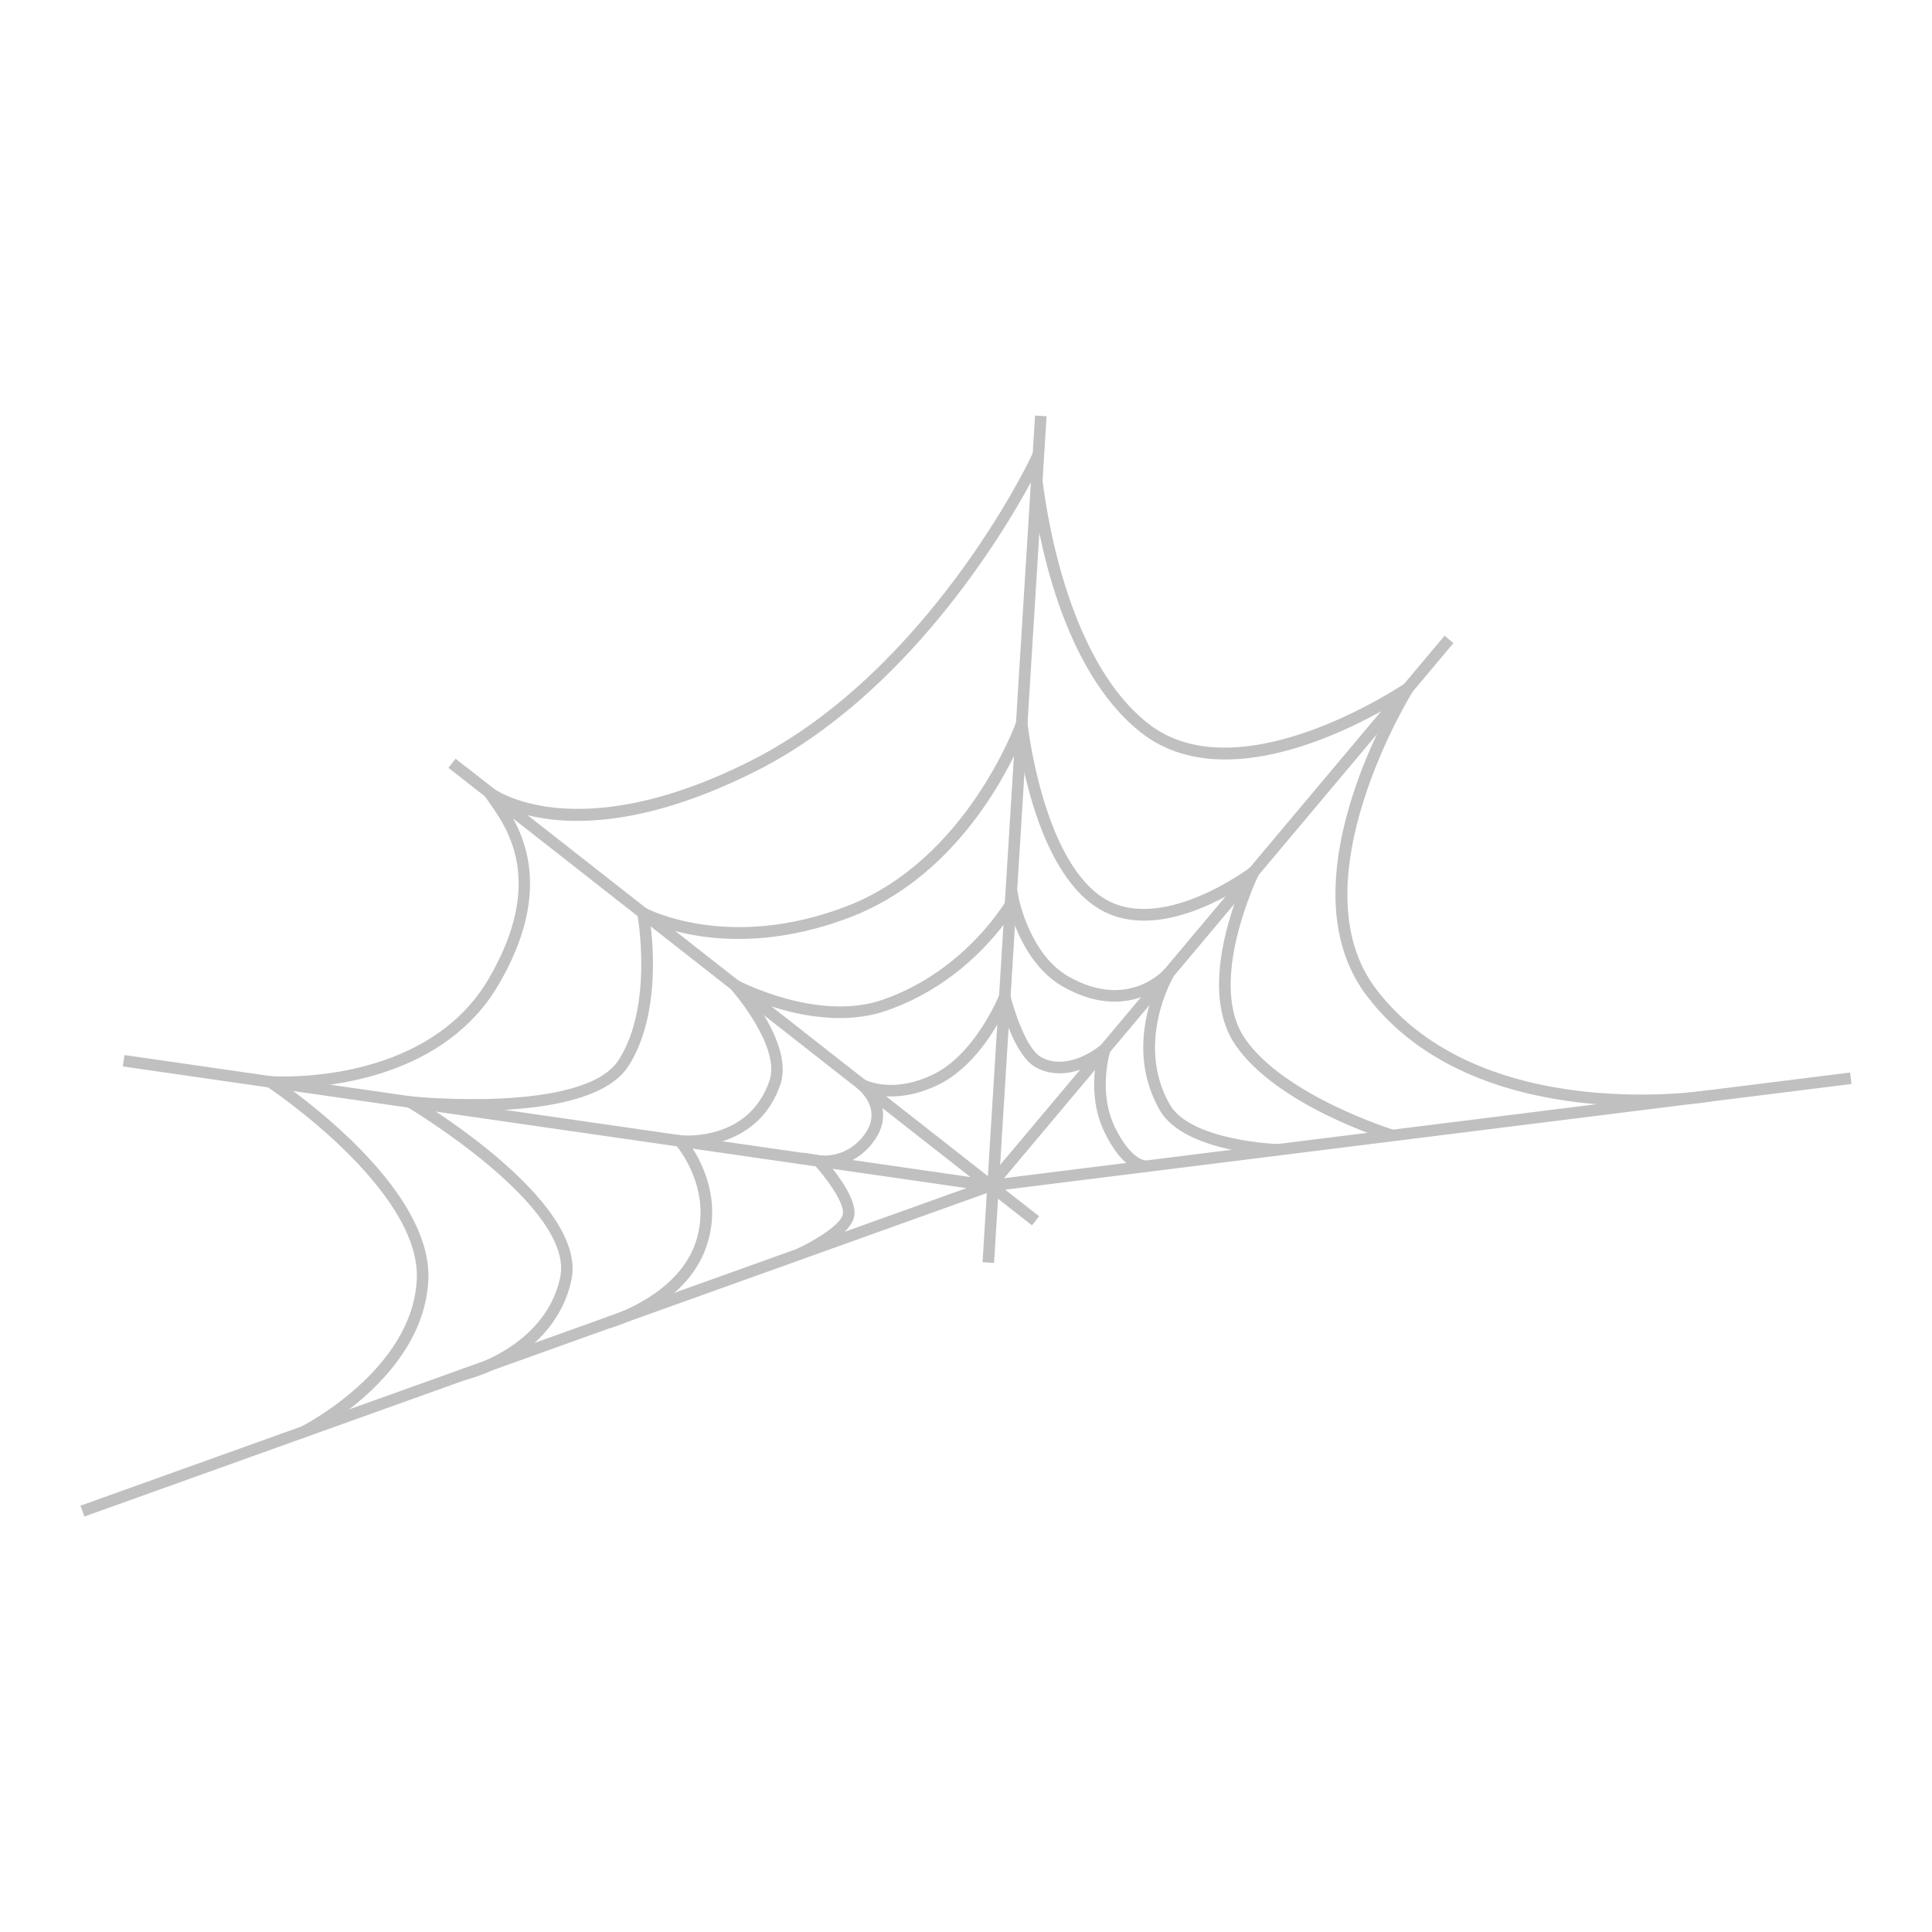
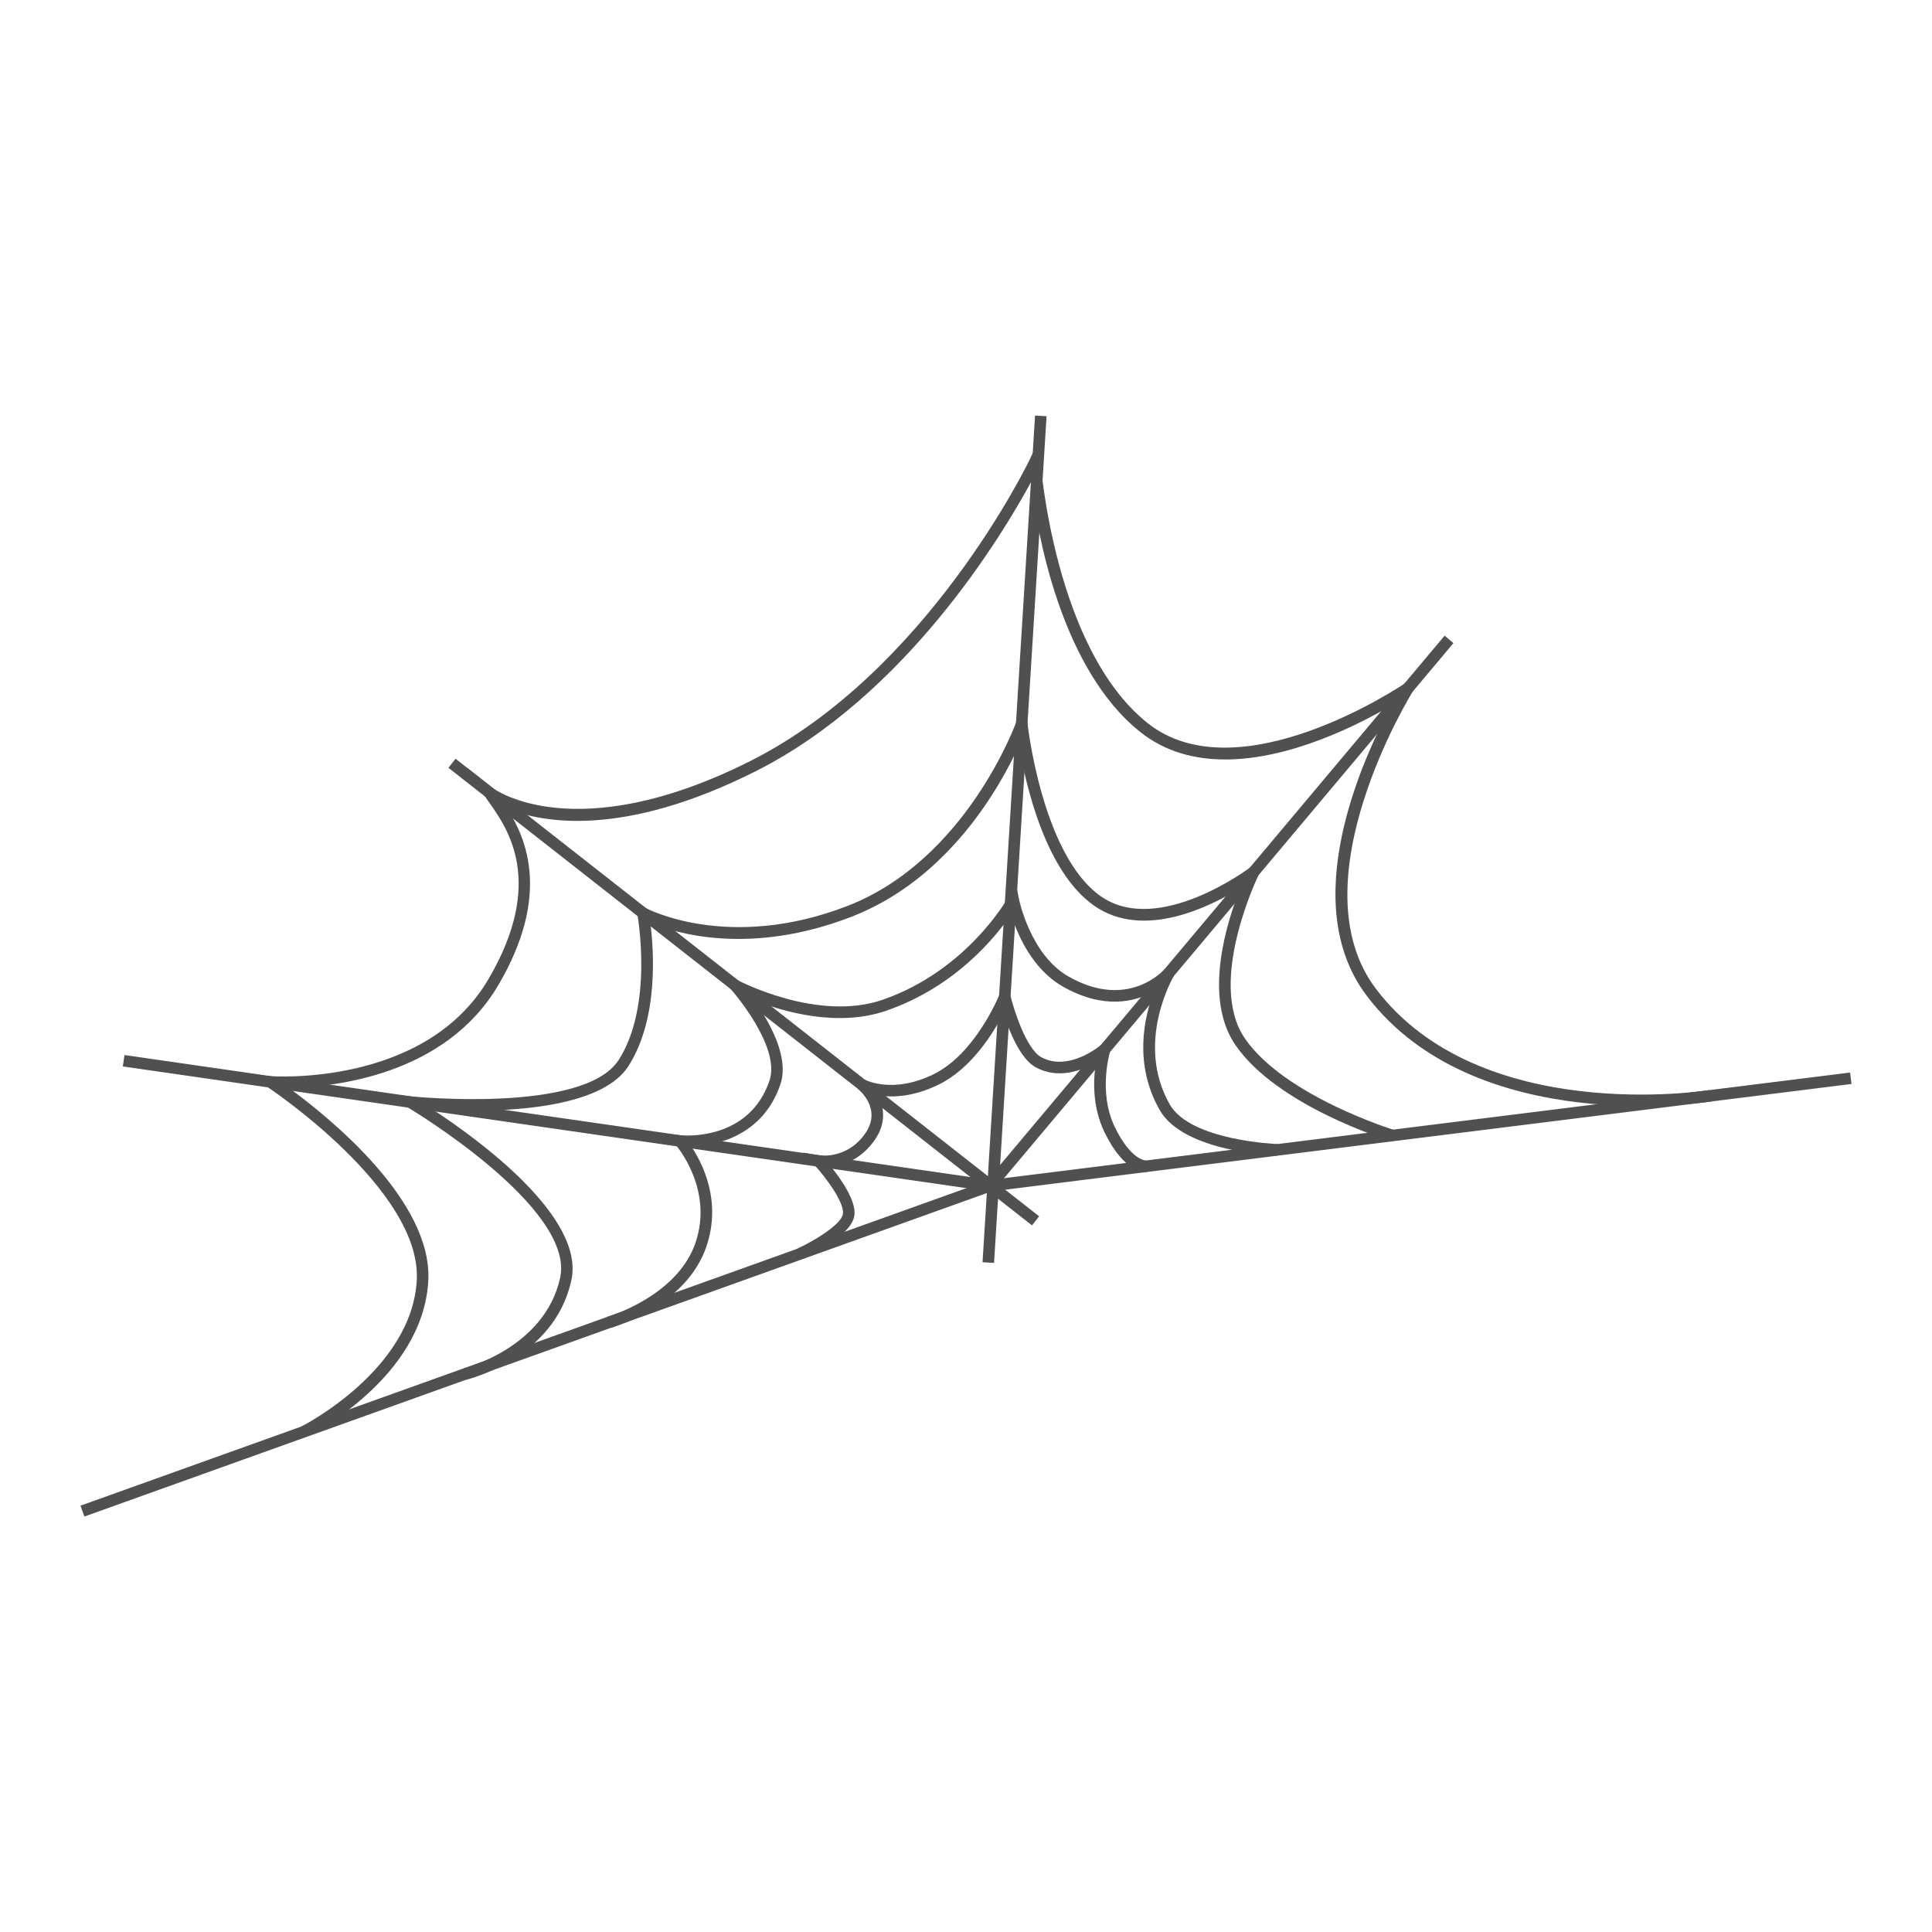
<svg xmlns="http://www.w3.org/2000/svg" version="1.1" id="Layer_1" x="0px" y="0px" viewBox="0 0 1200 1200" enable-background="new 0 0 1200 1200" xml:space="preserve" width="256pt" height="256pt">
  <g>
    <g>
-       <polygon fill="#c0c0c0" points="616.48,740.309 76.297,662.399 77.318,655.313 613.557,732.654 897.271,394.836 902.754,399.442       " />
+       <polygon fill="#505050" points="616.48,740.309 76.297,662.399 77.318,655.313 613.557,732.654 897.271,394.836 902.754,399.442       " />
    </g>
    <g>
-       <polygon fill="#c0c0c0" points="52.415,941.941 50,935.199 614.181,732.978 614.575,732.929 1149.114,666.159 1150,673.264     615.855,739.985   " />
+       <polygon fill="#505050" points="52.415,941.941 50,935.199 614.181,732.978 614.575,732.929 1149.114,666.159 1150,673.264     615.855,739.985   " />
    </g>
    <g>
-       <rect x="231.664" y="612.638" transform="matrix(0.7869 0.617 -0.617 0.7869 478.6506 -153.7595)" fill="#c0c0c0" width="460.619" height="7.161" />
+       <rect x="231.664" y="612.638" transform="matrix(0.7869 0.617 -0.617 0.7869 478.6506 -153.7595)" fill="#505050" width="460.619" height="7.161" />
    </g>
    <g>
-       <rect x="626.591" y="257.772" transform="matrix(0.9981 0.0619 -0.0619 0.9981 33.4449 -37.979)" fill="#c0c0c0" width="7.161" height="526.904" />
+       <rect x="626.591" y="257.772" transform="matrix(0.9981 0.0619 -0.0619 0.9981 33.4449 -37.979)" fill="#505050" width="7.161" height="526.904" />
    </g>
    <g>
-       <path fill="#c0c0c0" d="M497.626,782.351l-2.97-6.518c11.457-5.224,28.006-15.458,28.915-21.847    c0.993-6.951-10.366-22.372-17.761-30.456l-6.972-7.627l10.196,1.676c0.69,0.107,17.257,2.483,28.425-13.649    c10.565-15.259-3.893-27.022-4.515-27.514l3.954-5.944c0.695,0.378,17.658,9.238,43.086-3.306    c26.022-12.833,40.62-48.988,40.764-49.352l4.147-10.443l2.66,10.917c2.187,8.963,9.9,33.332,19.239,38.379    c17.143,9.266,36.834-7.436,37.03-7.606l9.565-8.247l-3.814,12.045c-0.079,0.249-7.791,25.239,2.907,47.282    c10.075,20.768,19.311,20.675,19.339,20.644l0.758,7.119c-1.42,0.172-14.117,0.967-26.54-24.637    c-7.837-16.15-6.977-33.207-5.348-43.377c-8.665,5.024-23.26,10.669-37.3,3.077c-9.686-5.233-16.569-22.511-20.117-33.601    c-6.327,12.353-19.828,34.216-40.123,44.226c-15.88,7.833-29.05,8.164-37.843,6.781c3.867,7.233,5.341,17.089-1.958,27.633    c-8.502,12.283-19.651,15.803-27.169,16.663c6.282,7.823,15.765,21.348,14.483,30.33    C528.877,767.52,502.829,779.98,497.626,782.351z" />
+       <path fill="#505050" d="M497.626,782.351l-2.97-6.518c11.457-5.224,28.006-15.458,28.915-21.847    c0.993-6.951-10.366-22.372-17.761-30.456l-6.972-7.627l10.196,1.676c0.69,0.107,17.257,2.483,28.425-13.649    c10.565-15.259-3.893-27.022-4.515-27.514l3.954-5.944c0.695,0.378,17.658,9.238,43.086-3.306    c26.022-12.833,40.62-48.988,40.764-49.352l4.147-10.443l2.66,10.917c2.187,8.963,9.9,33.332,19.239,38.379    c17.143,9.266,36.834-7.436,37.03-7.606l9.565-8.247l-3.814,12.045c-0.079,0.249-7.791,25.239,2.907,47.282    c10.075,20.768,19.311,20.675,19.339,20.644l0.758,7.119c-1.42,0.172-14.117,0.967-26.54-24.637    c-7.837-16.15-6.977-33.207-5.348-43.377c-8.665,5.024-23.26,10.669-37.3,3.077c-9.686-5.233-16.569-22.511-20.117-33.601    c-6.327,12.353-19.828,34.216-40.123,44.226c-15.88,7.833-29.05,8.164-37.843,6.781c3.867,7.233,5.341,17.089-1.958,27.633    c-8.502,12.283-19.651,15.803-27.169,16.663c6.282,7.823,15.765,21.348,14.483,30.33    C528.877,767.52,502.829,779.98,497.626,782.351z" />
    </g>
    <g>
-       <path fill="#c0c0c0" d="M379.222,824.793l-1.942-6.893c0.434-0.124,43.573-12.688,54.807-46.275    c11.201-33.491-12.206-60.287-12.443-60.553l-6.149-6.902l9.194,0.958c1.723,0.184,42.424,3.846,55.243-33.899    c7.266-21.4-23.644-56.452-23.957-56.804l-13.369-15.015l17.733,9.476c0.487,0.259,49.615,26.099,90.018,12.045    c52.604-18.297,77.617-63.175,77.861-63.625l4.76-8.714l1.9,9.746c0.068,0.343,6.972,34.563,30.701,48.133    c37.368,21.36,59.557-4.292,59.779-4.555l5.804,4.156c-0.247,0.41-24.521,41.475-2.595,79.913    c12.875,22.57,66.523,24.605,67.064,24.623l-0.238,7.156c-2.371-0.079-58.21-2.224-73.045-28.232    c-16.218-28.426-9.842-57.327-3.63-73.693c-11.646,6.413-31.211,11.42-56.695-3.154c-19.157-10.954-28.293-32.806-32.015-44.757    c-9.553,14.047-34.47,44.869-77.297,59.767c-30.344,10.553-64.035,0.797-82.281-6.422c9.436,13.294,22.02,35.363,16.28,52.259    c-11.105,32.701-41.074,38.111-55.203,38.785c7.005,10.513,18.693,33.715,9.373,61.578    C426.432,811.112,381.145,824.25,379.222,824.793z" />
+       <path fill="#505050" d="M379.222,824.793l-1.942-6.893c0.434-0.124,43.573-12.688,54.807-46.275    c11.201-33.491-12.206-60.287-12.443-60.553l-6.149-6.902l9.194,0.958c1.723,0.184,42.424,3.846,55.243-33.899    c7.266-21.4-23.644-56.452-23.957-56.804l-13.369-15.015l17.733,9.476c0.487,0.259,49.615,26.099,90.018,12.045    c52.604-18.297,77.617-63.175,77.861-63.625l4.76-8.714l1.9,9.746c0.068,0.343,6.972,34.563,30.701,48.133    c37.368,21.36,59.557-4.292,59.779-4.555l5.804,4.156c-0.247,0.41-24.521,41.475-2.595,79.913    c12.875,22.57,66.523,24.605,67.064,24.623l-0.238,7.156c-2.371-0.079-58.21-2.224-73.045-28.232    c-16.218-28.426-9.842-57.327-3.63-73.693c-11.646,6.413-31.211,11.42-56.695-3.154c-19.157-10.954-28.293-32.806-32.015-44.757    c-9.553,14.047-34.47,44.869-77.297,59.767c-30.344,10.553-64.035,0.797-82.281-6.422c9.436,13.294,22.02,35.363,16.28,52.259    c-11.105,32.701-41.074,38.111-55.203,38.785c7.005,10.513,18.693,33.715,9.373,61.578    C426.432,811.112,381.145,824.25,379.222,824.793z" />
    </g>
    <g>
-       <path fill="#c0c0c0" d="M288.906,857.149l-1.641-6.97c0.51-0.121,51.007-12.558,60.632-56.473    c9.567-43.671-93.939-105.485-94.986-106.105l-14.103-8.345l16.299,1.702c1.072,0.112,107.711,10.837,129.167-22.607    c21.856-34.071,11.695-89.988,11.588-90.547l-1.401-7.469l6.653,3.671c0.497,0.273,51.233,27.311,125.106-1.247    c74.008-28.61,104.737-113.581,105.037-114.435l5.275-14.945l1.664,15.759c0.086,0.819,9.063,82.169,45.615,107.609    c35.752,24.875,92.102-17.518,92.668-17.95l12.166-9.282l-6.784,13.716c-0.331,0.667-32.645,66.961-8.562,101.881    c24.575,35.626,91.93,56.532,92.608,56.739l-2.091,6.849c-2.865-0.874-70.416-21.833-96.41-59.522    c-20.276-29.398-5.616-76.085,3-97.629c-19.073,11.84-60.25,32.258-90.685,11.077c-30.276-21.071-42.575-74.662-46.783-99.65    c-11.565,25.42-43.564,83.046-104.138,106.464c-62.721,24.246-108.699,10.42-124.877,3.751    c2.138,16.488,5.35,59.448-13.623,89.025c-18.87,29.414-90.267,28.757-121.418,26.978c28.363,18.605,94.606,66.798,86.006,106.047    C344.29,843.61,291.162,856.62,288.906,857.149z" />
+       <path fill="#505050" d="M288.906,857.149l-1.641-6.97c0.51-0.121,51.007-12.558,60.632-56.473    c9.567-43.671-93.939-105.485-94.986-106.105l-14.103-8.345l16.299,1.702c1.072,0.112,107.711,10.837,129.167-22.607    c21.856-34.071,11.695-89.988,11.588-90.547l-1.401-7.469l6.653,3.671c0.497,0.273,51.233,27.311,125.106-1.247    c74.008-28.61,104.737-113.581,105.037-114.435l5.275-14.945l1.664,15.759c0.086,0.819,9.063,82.169,45.615,107.609    c35.752,24.875,92.102-17.518,92.668-17.95l12.166-9.282l-6.784,13.716c-0.331,0.667-32.645,66.961-8.562,101.881    c24.575,35.626,91.93,56.532,92.608,56.739l-2.091,6.849c-2.865-0.874-70.416-21.833-96.41-59.522    c-20.276-29.398-5.616-76.085,3-97.629c-19.073,11.84-60.25,32.258-90.685,11.077c-30.276-21.071-42.575-74.662-46.783-99.65    c-11.565,25.42-43.564,83.046-104.138,106.464c-62.721,24.246-108.699,10.42-124.877,3.751    c2.138,16.488,5.35,59.448-13.623,89.025c-18.87,29.414-90.267,28.757-121.418,26.978c28.363,18.605,94.606,66.798,86.006,106.047    C344.29,843.61,291.162,856.62,288.906,857.149z" />
    </g>
    <g>
-       <path fill="#c0c0c0" d="M190.204,892.528l-3.187-6.413c0.688-0.343,68.791-34.88,71.842-90.974    c3.061-56.198-92.013-119.53-92.974-120.161l-11.621-7.66l13.875,1.1c0.958,0.07,96,6.793,135.33-60.399    c35.2-60.133,11.886-93.233,0.683-109.139c-1.221-1.733-2.289-3.253-3.121-4.568l-11.049-17.489l16.285,12.758    c0.487,0.375,50.984,37.749,159.688-16.848c110.056-55.281,172.912-185.849,173.535-187.161l5.856-12.354l0.951,13.639    c0.082,1.153,8.714,115.851,66.171,162.013c56.648,45.513,159.016-23.651,160.047-24.354l14.21-9.737l-9.154,14.594    c-0.739,1.177-73.236,118.445-22.936,184.823c64.732,85.423,205.795,63.103,207.21,62.865l1.175,7.063    c-1.459,0.242-146.734,23.288-214.091-65.602c-43.767-57.755-2.522-147.437,15.348-180.403    c-20.402,11.992-62.791,33.601-103.284,33.604c-18.891,0.001-37.361-4.698-53.009-17.27    c-49.2-39.529-63.784-123.566-67.611-155.028c-17.847,32.943-77.794,132.788-171.203,179.706    c-82.106,41.24-132.02,31.992-154.051,23.165c11.872,18.694,27.011,53.859-5.464,109.339    c-33.006,56.382-102.378,63.588-130.185,64.115c25.02,18.262,89.246,70.148,86.545,119.777    C262.73,855.818,193.165,891.057,190.204,892.528z" />
+       <path fill="#505050" d="M190.204,892.528l-3.187-6.413c0.688-0.343,68.791-34.88,71.842-90.974    c3.061-56.198-92.013-119.53-92.974-120.161l-11.621-7.66l13.875,1.1c0.958,0.07,96,6.793,135.33-60.399    c35.2-60.133,11.886-93.233,0.683-109.139c-1.221-1.733-2.289-3.253-3.121-4.568l-11.049-17.489l16.285,12.758    c0.487,0.375,50.984,37.749,159.688-16.848c110.056-55.281,172.912-185.849,173.535-187.161l5.856-12.354l0.951,13.639    c0.082,1.153,8.714,115.851,66.171,162.013c56.648,45.513,159.016-23.651,160.047-24.354l14.21-9.737l-9.154,14.594    c-0.739,1.177-73.236,118.445-22.936,184.823c64.732,85.423,205.795,63.103,207.21,62.865l1.175,7.063    c-1.459,0.242-146.734,23.288-214.091-65.602c-43.767-57.755-2.522-147.437,15.348-180.403    c-20.402,11.992-62.791,33.601-103.284,33.604c-18.891,0.001-37.361-4.698-53.009-17.27    c-49.2-39.529-63.784-123.566-67.611-155.028c-17.847,32.943-77.794,132.788-171.203,179.706    c-82.106,41.24-132.02,31.992-154.051,23.165c11.872,18.694,27.011,53.859-5.464,109.339    c-33.006,56.382-102.378,63.588-130.185,64.115c25.02,18.262,89.246,70.148,86.545,119.777    C262.73,855.818,193.165,891.057,190.204,892.528z" />
    </g>
  </g>
</svg>
